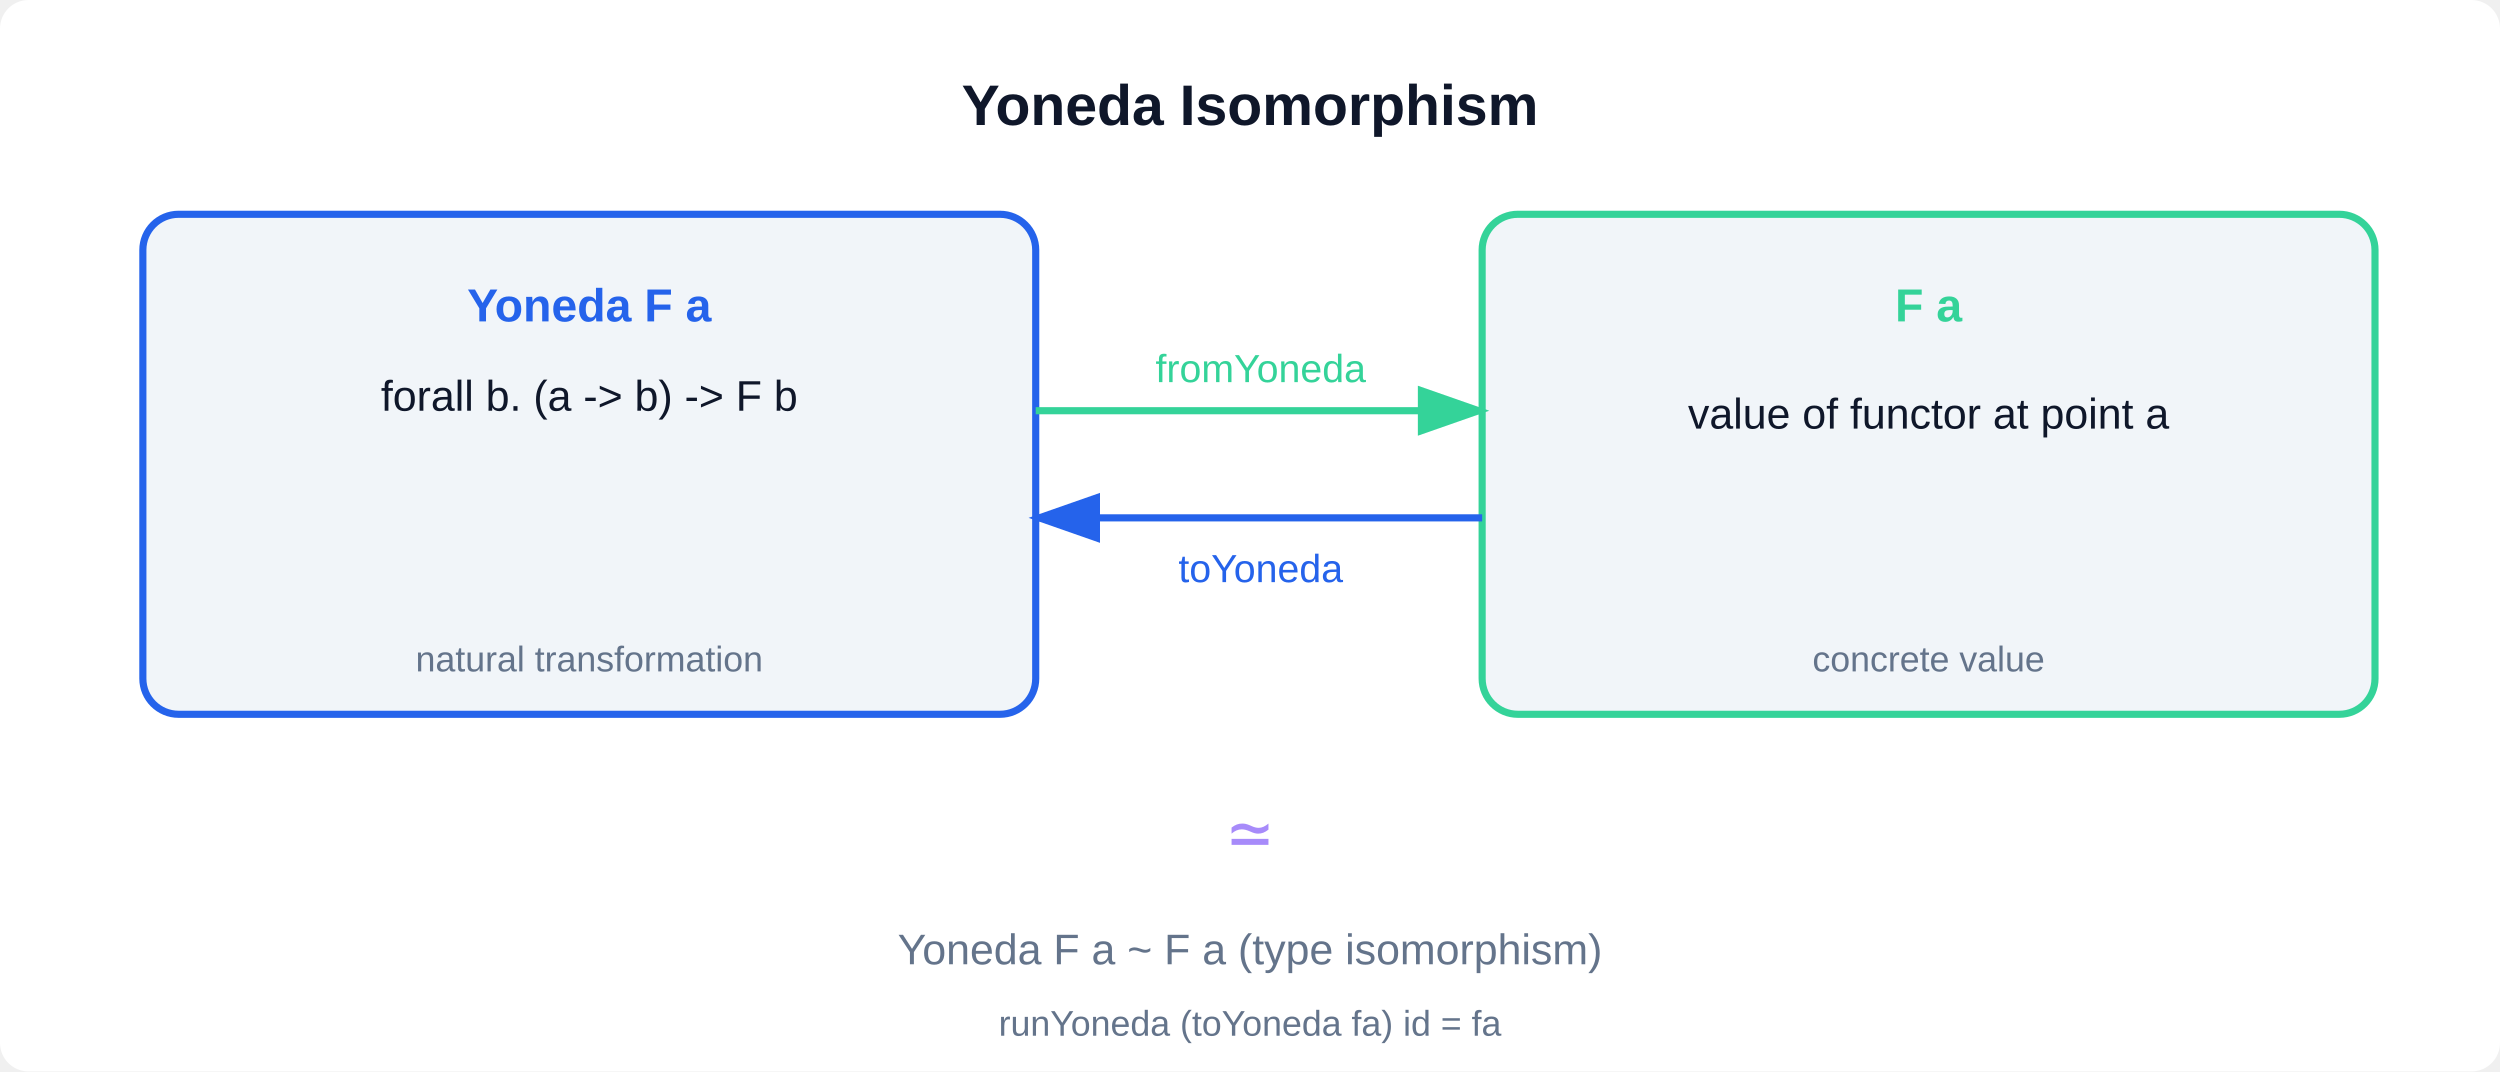
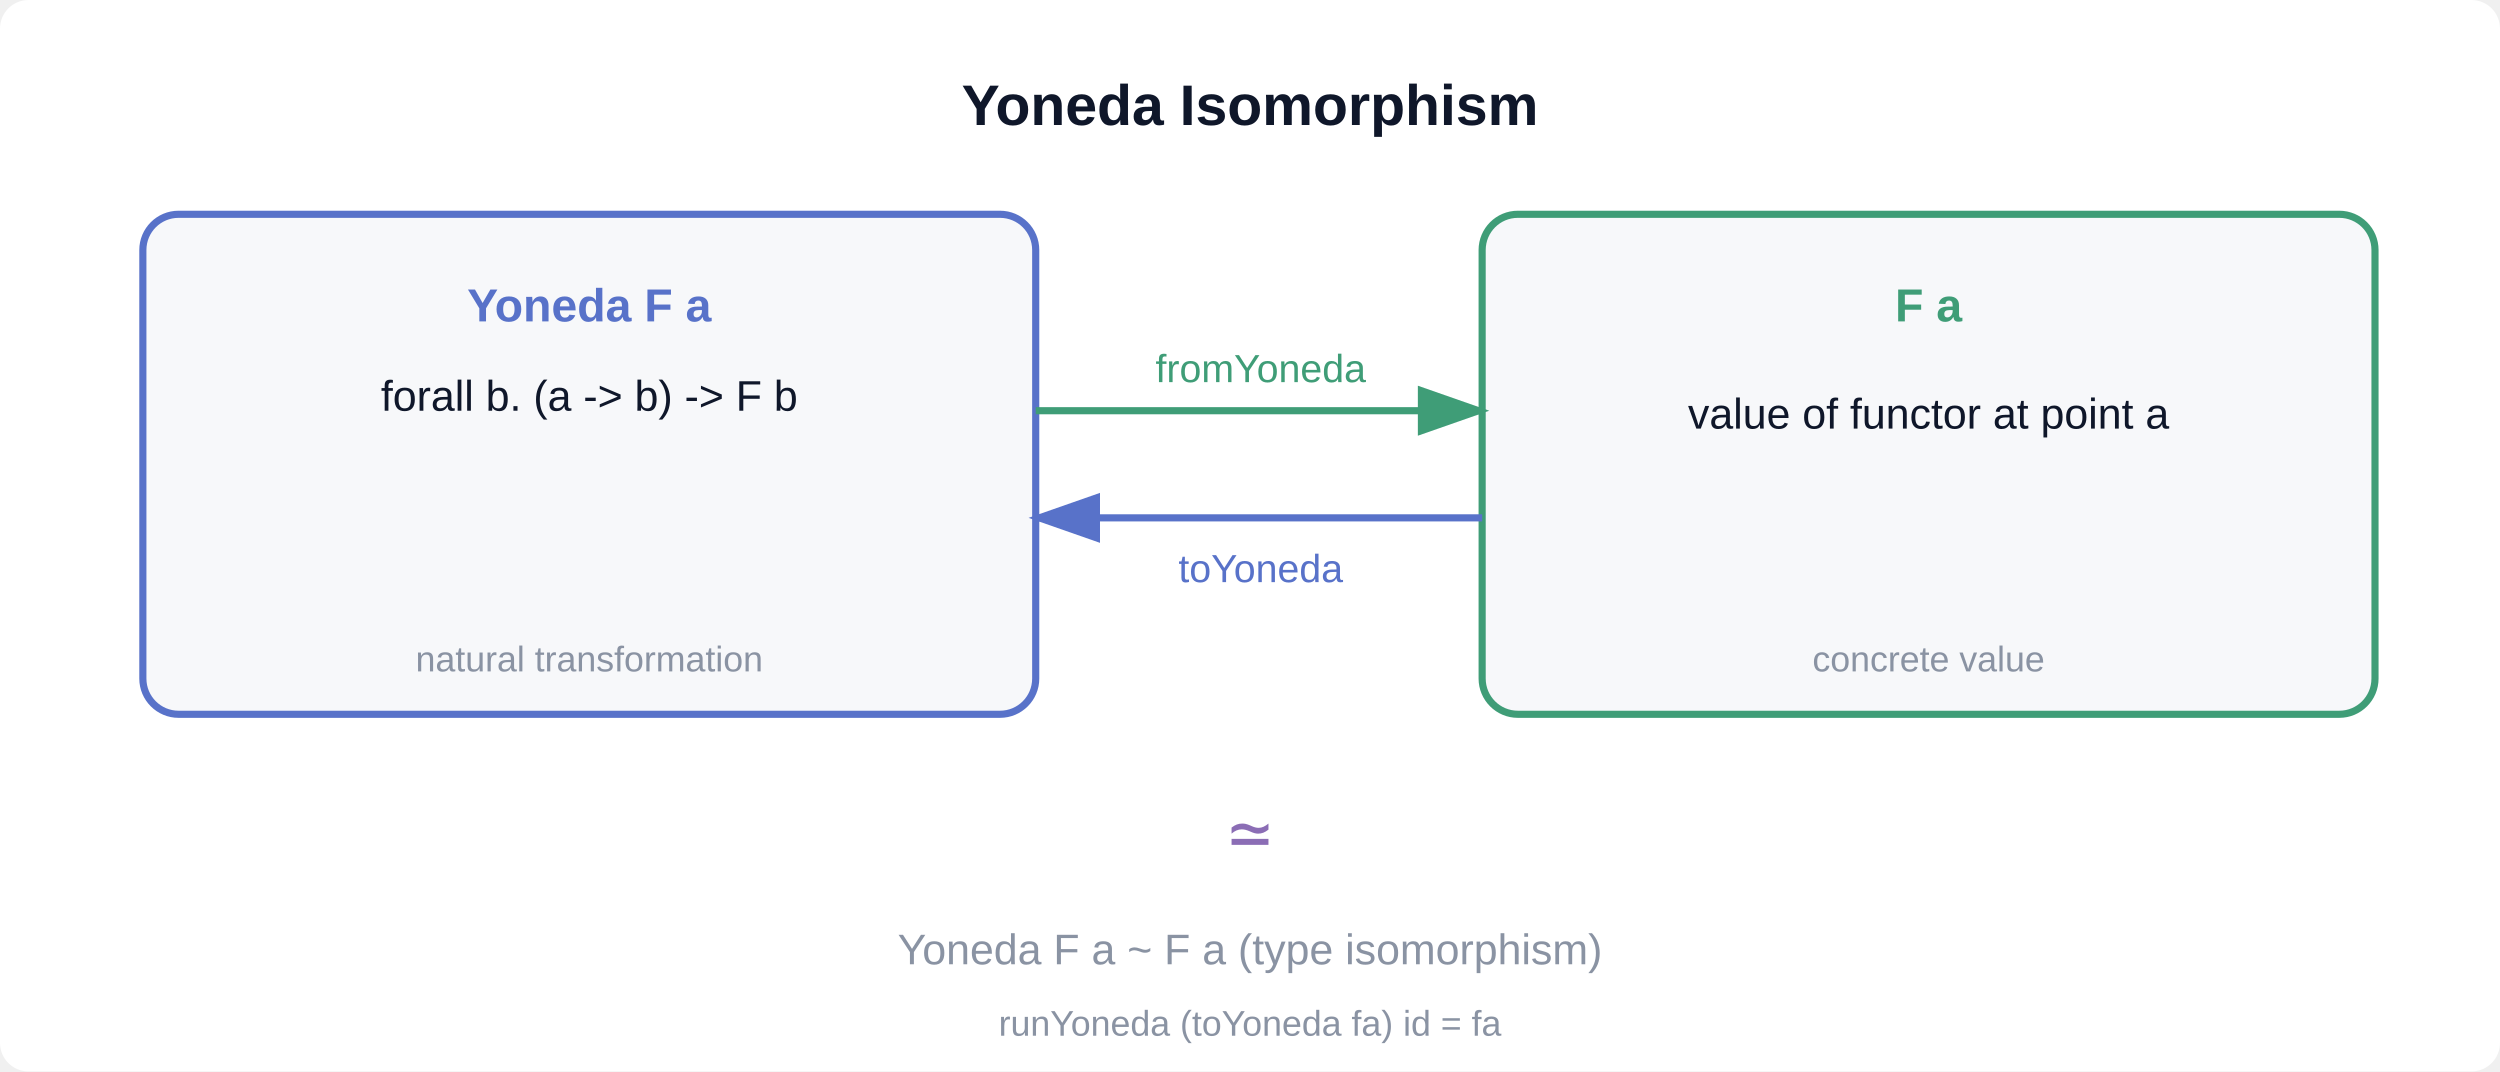
<svg xmlns="http://www.w3.org/2000/svg" width="700" height="300" font-family="monospace,Arial,sans-serif">
  <defs>
    <marker id="arr" markerWidth="10" markerHeight="7" refX="9" refY="3.5" orient="auto">
-       <polygon points="0 0,10 3.5,0 7" fill="#2563eb" />
+       <polygon points="0 0,10 3.5,0 7" fill="#5872c9" />
    </marker>
    <marker id="arr2" markerWidth="10" markerHeight="7" refX="9" refY="3.5" orient="auto">
-       <polygon points="0 0,10 3.5,0 7" fill="#34d399" />
+       <polygon points="0 0,10 3.5,0 7" fill="#3f9d77" />
    </marker>
  </defs>
  <rect width="700" height="300" fill="#ffffff" rx="8" />
  <text x="350" y="35" text-anchor="middle" font-size="16" fill="#0f172a" font-weight="bold">Yoneda Isomorphism</text>
-   <rect x="40" y="60" width="250" height="140" rx="10" fill="#f1f5f9" stroke="#2563eb" stroke-width="2" />
-   <text x="165" y="90" text-anchor="middle" font-size="13" fill="#2563eb" font-weight="bold">Yoneda F a</text>
+   <rect x="40" y="60" width="250" height="140" rx="10" fill="#f7f8fa" stroke="#5872c9" stroke-width="2" />
+   <text x="165" y="90" text-anchor="middle" font-size="13" fill="#5872c9" font-weight="bold">Yoneda F a</text>
  <text x="165" y="115" text-anchor="middle" font-size="12" fill="#0f172a">forall b. (a -&gt; b) -&gt; F b</text>
-   <text x="165" y="188" text-anchor="middle" font-size="10" fill="#64748b">natural transformation</text>
-   <rect x="415" y="60" width="250" height="140" rx="10" fill="#f1f5f9" stroke="#34d399" stroke-width="2" />
-   <text x="540" y="90" text-anchor="middle" font-size="13" fill="#34d399" font-weight="bold">F a</text>
+   <text x="165" y="188" text-anchor="middle" font-size="10" fill="#8a93a3">natural transformation</text>
+   <rect x="415" y="60" width="250" height="140" rx="10" fill="#f7f8fa" stroke="#3f9d77" stroke-width="2" />
+   <text x="540" y="90" text-anchor="middle" font-size="13" fill="#3f9d77" font-weight="bold">F a</text>
  <text x="540" y="120" text-anchor="middle" font-size="12" fill="#0f172a">value of functor at point a</text>
-   <text x="540" y="188" text-anchor="middle" font-size="10" fill="#64748b">concrete value</text>
-   <line x1="290" y1="115" x2="415" y2="115" stroke="#34d399" stroke-width="2" marker-end="url(#arr2)" />
-   <text x="353" y="107" text-anchor="middle" font-size="11" fill="#34d399">fromYoneda</text>
-   <line x1="415" y1="145" x2="290" y2="145" stroke="#2563eb" stroke-width="2" marker-end="url(#arr)" />
-   <text x="353" y="163" text-anchor="middle" font-size="11" fill="#2563eb">toYoneda</text>
-   <text x="350" y="240" text-anchor="middle" font-size="20" fill="#a78bfa">≃</text>
-   <text x="350" y="270" text-anchor="middle" font-size="12" fill="#64748b">Yoneda F a ~ F a (type isomorphism)</text>
-   <text x="350" y="290" text-anchor="middle" font-size="10" fill="#64748b">runYoneda (toYoneda fa) id = fa</text>
+   <text x="540" y="188" text-anchor="middle" font-size="10" fill="#8a93a3">concrete value</text>
+   <line x1="290" y1="115" x2="415" y2="115" stroke="#3f9d77" stroke-width="2" marker-end="url(#arr2)" />
+   <text x="353" y="107" text-anchor="middle" font-size="11" fill="#3f9d77">fromYoneda</text>
+   <line x1="415" y1="145" x2="290" y2="145" stroke="#5872c9" stroke-width="2" marker-end="url(#arr)" />
+   <text x="353" y="163" text-anchor="middle" font-size="11" fill="#5872c9">toYoneda</text>
+   <text x="350" y="240" text-anchor="middle" font-size="20" fill="#8b6db5">≃</text>
+   <text x="350" y="270" text-anchor="middle" font-size="12" fill="#8a93a3">Yoneda F a ~ F a (type isomorphism)</text>
+   <text x="350" y="290" text-anchor="middle" font-size="10" fill="#8a93a3">runYoneda (toYoneda fa) id = fa</text>
</svg>
